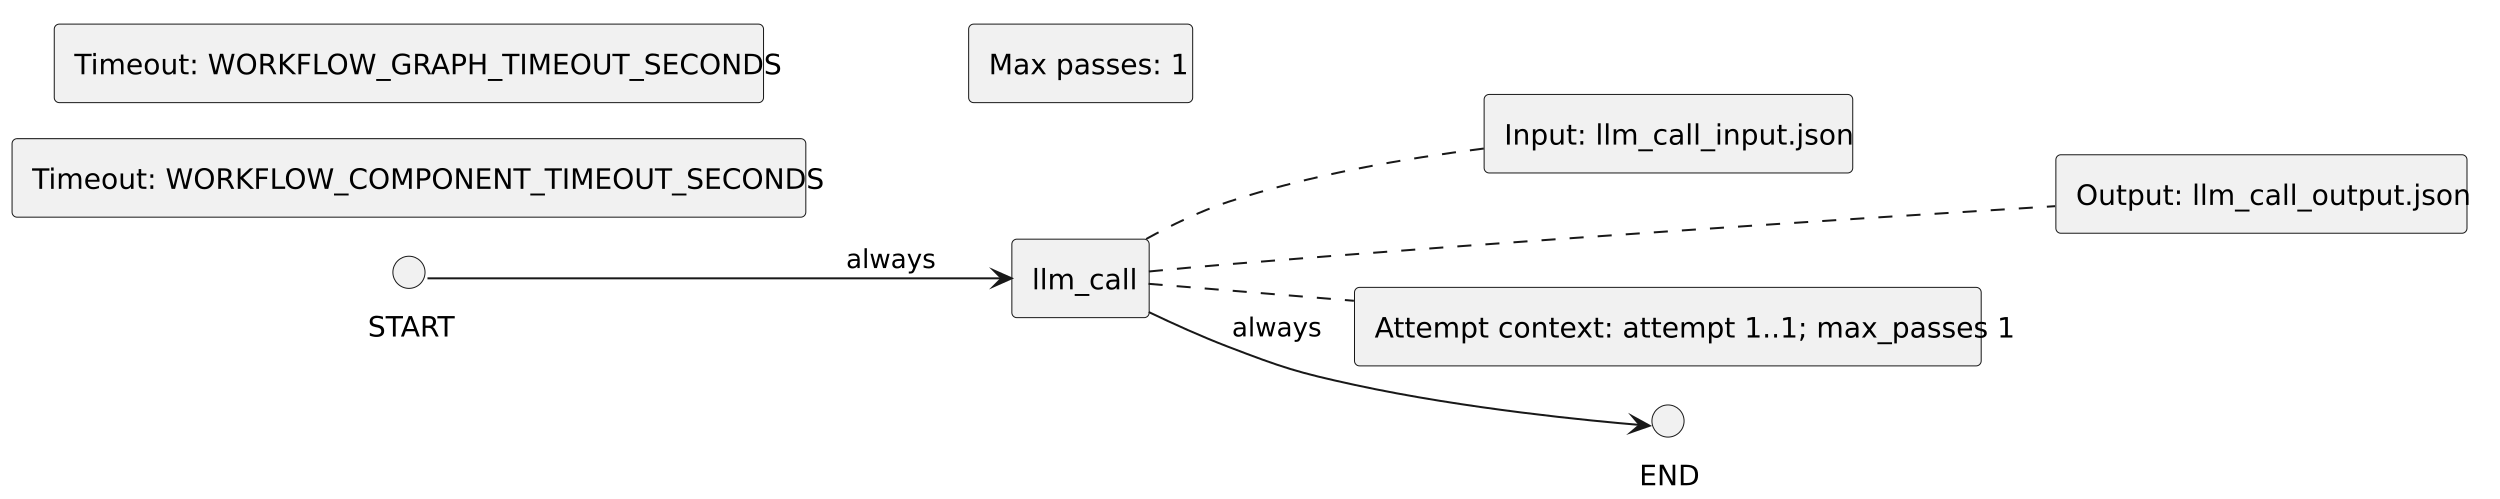
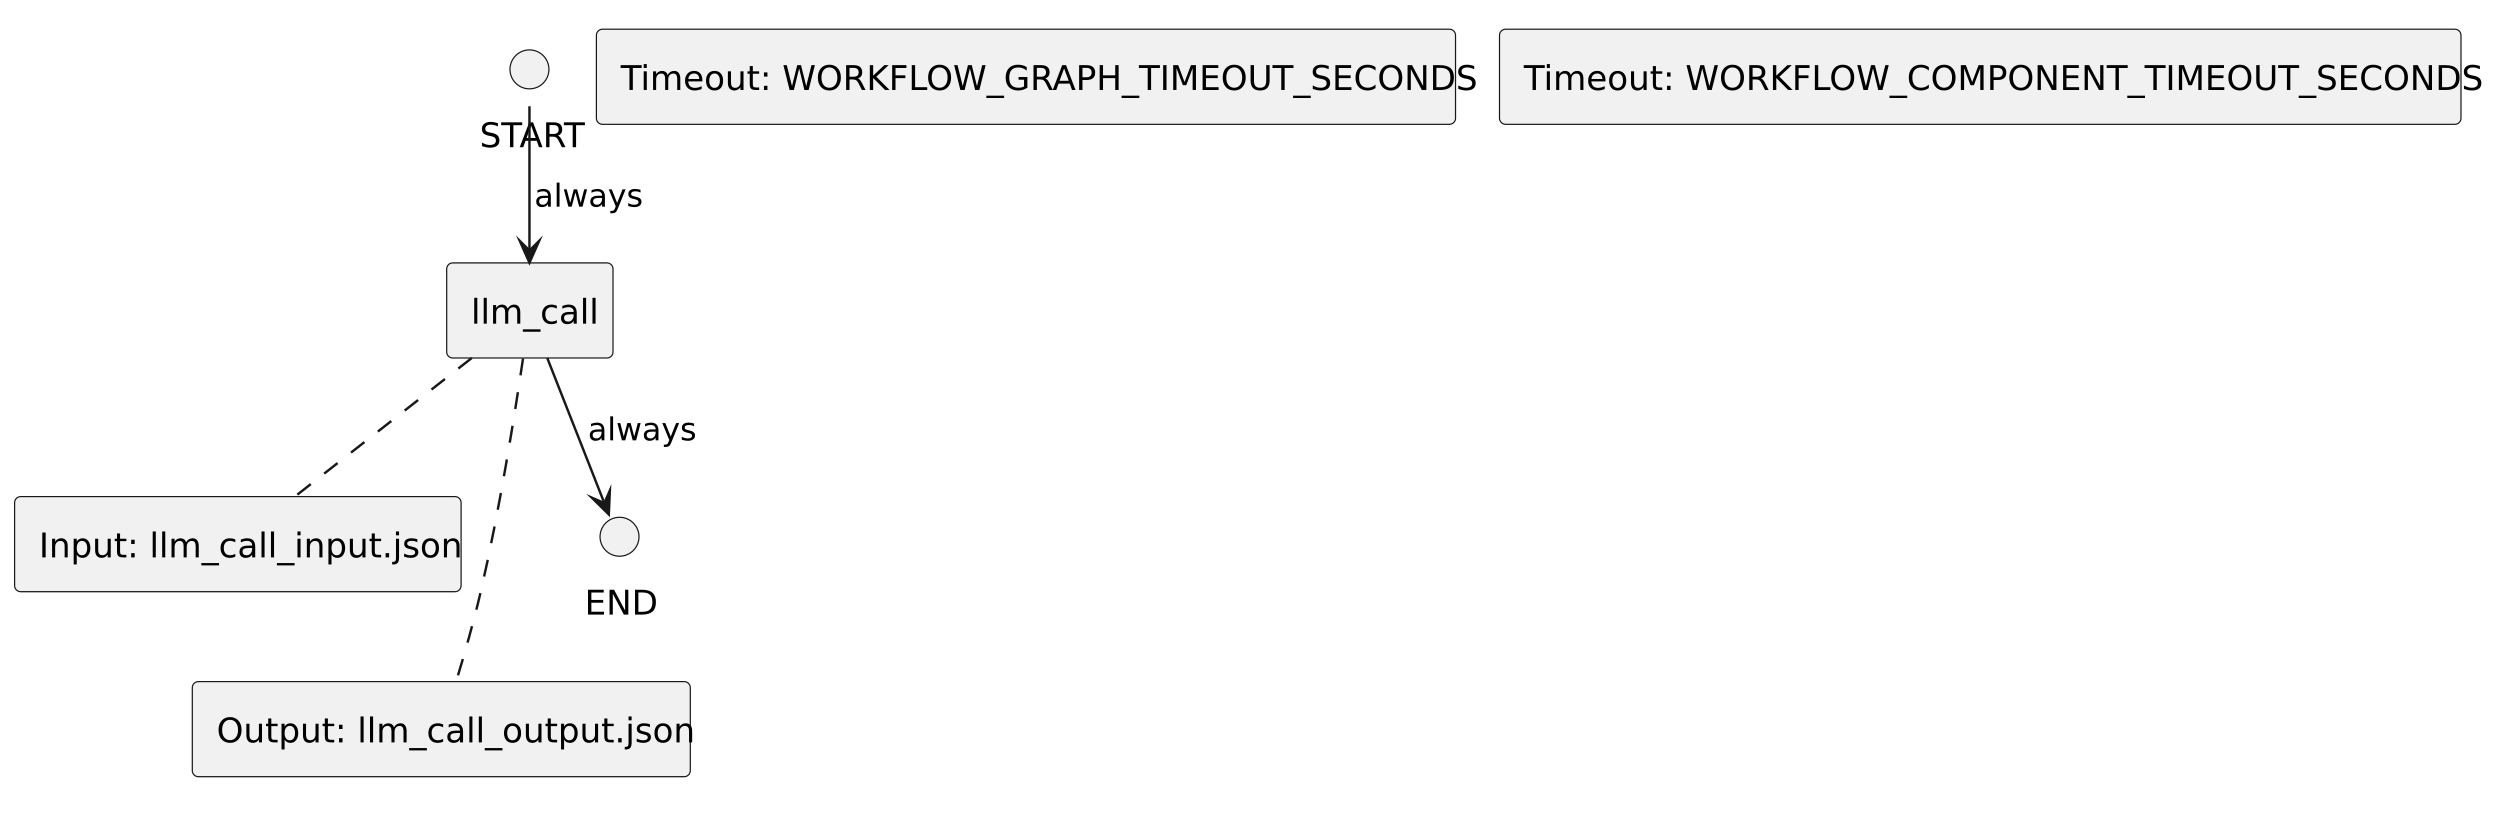
- <svg xmlns="http://www.w3.org/2000/svg" xmlns:xlink="http://www.w3.org/1999/xlink" version="1.1" data-diagram-type="DESCRIPTION" style="width:1244px;height:248px;background:#FFFFFF;" width="1244px" height="248px" viewBox="0 0 1244 248" zoomAndPan="magnify" preserveAspectRatio="none" contentStyleType="text/css">
+ <svg xmlns="http://www.w3.org/2000/svg" xmlns:xlink="http://www.w3.org/1999/xlink" version="1.1" data-diagram-type="DESCRIPTION" style="width:1027px;height:335px;background:#FFFFFF;" width="1027px" height="335px" viewBox="0 0 1027 335" zoomAndPan="magnify" preserveAspectRatio="none" contentStyleType="text/css">
  <defs />
  <g font-family="DejaVu Sans, Liberation Sans, Arial, sans-serif" lengthAdjust="spacing">
    <g class="entity" data-qualified-name="n0" id="ent0001" data-source-line="5">
      <a target="_top" href="//github.com/gorban/api-agent/blob/_____switch_branch_____/workflows/components/agent.md.html#node-llm_call" xlink:href="//github.com/gorban/api-agent/blob/_____switch_branch_____/workflows/components/agent.md.html#node-llm_call" xlink:type="simple" xlink:actuate="onRequest" xlink:show="new" title="//github.com/gorban/api-agent/blob/_____switch_branch_____/workflows/components/agent.md.html#node-llm_call" xlink:title="//github.com/gorban/api-agent/blob/_____switch_branch_____/workflows/components/agent.md.html#node-llm_call">
-         <rect x="503.5" y="119" width="68.328" height="39.068" fill="#F1F1F1" style="stroke:#181818;stroke-width:0.5;" rx="2.5" ry="2.5" />
-         <text x="513.5" y="143.966" fill="#000" font-size="14" textLength="48.328">llm_call</text>
+         <rect x="183.5" y="108" width="68.328" height="39.068" fill="#F1F1F1" style="stroke:#181818;stroke-width:0.5;" rx="2.5" ry="2.5" />
+         <text x="193.5" y="132.966" fill="#000" font-size="14" textLength="48.328">llm_call</text>
      </a>
    </g>
    <g class="entity" data-qualified-name="ref0" id="ent0002" data-source-line="6">
      <a target="_top" href="//github.com/gorban/api-agent/blob/_____switch_branch_____/.private_resources/diagrams/contracts/4949d6a6e97b19df154e3c6a.md.html" xlink:href="//github.com/gorban/api-agent/blob/_____switch_branch_____/.private_resources/diagrams/contracts/4949d6a6e97b19df154e3c6a.md.html" xlink:type="simple" xlink:actuate="onRequest" xlink:show="new" title="//github.com/gorban/api-agent/blob/_____switch_branch_____/.private_resources/diagrams/contracts/4949d6a6e97b19df154e3c6a.md.html" xlink:title="//github.com/gorban/api-agent/blob/_____switch_branch_____/.private_resources/diagrams/contracts/4949d6a6e97b19df154e3c6a.md.html">
-         <rect x="738.5" y="47" width="183.421" height="39.068" fill="#F1F1F1" style="stroke:#181818;stroke-width:0.5;" rx="2.5" ry="2.5" />
-         <text x="748.5" y="71.966" fill="#000" font-size="14" textLength="163.421">Input: llm_call_input.json</text>
+         <rect x="6" y="204" width="183.421" height="39.068" fill="#F1F1F1" style="stroke:#181818;stroke-width:0.5;" rx="2.5" ry="2.5" />
+         <text x="16" y="228.966" fill="#000" font-size="14" textLength="163.421">Input: llm_call_input.json</text>
      </a>
    </g>
    <g class="entity" data-qualified-name="ref1" id="ent0004" data-source-line="8">
      <a target="_top" href="//github.com/gorban/api-agent/blob/_____switch_branch_____/.private_resources/diagrams/contracts/e0789b93c21daaea7f68bc7d.md.html" xlink:href="//github.com/gorban/api-agent/blob/_____switch_branch_____/.private_resources/diagrams/contracts/e0789b93c21daaea7f68bc7d.md.html" xlink:type="simple" xlink:actuate="onRequest" xlink:show="new" title="//github.com/gorban/api-agent/blob/_____switch_branch_____/.private_resources/diagrams/contracts/e0789b93c21daaea7f68bc7d.md.html" xlink:title="//github.com/gorban/api-agent/blob/_____switch_branch_____/.private_resources/diagrams/contracts/e0789b93c21daaea7f68bc7d.md.html">
-         <rect x="1023" y="77" width="204.575" height="39.068" fill="#F1F1F1" style="stroke:#181818;stroke-width:0.5;" rx="2.5" ry="2.5" />
-         <text x="1033" y="101.966" fill="#000" font-size="14" textLength="184.575">Output: llm_call_output.json</text>
+         <rect x="79" y="280" width="204.575" height="39.068" fill="#F1F1F1" style="stroke:#181818;stroke-width:0.5;" rx="2.5" ry="2.5" />
+         <text x="89" y="304.966" fill="#000" font-size="14" textLength="184.575">Output: llm_call_output.json</text>
      </a>
    </g>
-     <g class="entity" data-qualified-name="context2" id="ent0007" data-source-line="11">
-       <rect x="674" y="143" width="311.843" height="39.068" fill="#F1F1F1" style="stroke:#181818;stroke-width:0.5;" rx="2.5" ry="2.5" />
-       <text x="684" y="167.966" fill="#000" font-size="14" textLength="291.843">Attempt context: attempt 1..1; max_passes 1</text>
-     </g>
-     <g class="entity" data-qualified-name="timeout3" id="ent0009" data-source-line="13">
-       <a target="_top" href="//github.com/gorban/api-agent/blob/_____switch_branch_____/.private_resources/diagrams/contracts/acd2e696392732d16fccda23.md.html" xlink:href="//github.com/gorban/api-agent/blob/_____switch_branch_____/.private_resources/diagrams/contracts/acd2e696392732d16fccda23.md.html" xlink:type="simple" xlink:actuate="onRequest" xlink:show="new" title="//github.com/gorban/api-agent/blob/_____switch_branch_____/.private_resources/diagrams/contracts/acd2e696392732d16fccda23.md.html" xlink:title="//github.com/gorban/api-agent/blob/_____switch_branch_____/.private_resources/diagrams/contracts/acd2e696392732d16fccda23.md.html">
-         <rect x="27" y="12" width="352.933" height="39.068" fill="#F1F1F1" style="stroke:#181818;stroke-width:0.5;" rx="2.5" ry="2.5" />
-         <text x="37" y="36.966" fill="#000" font-size="14" textLength="332.933">Timeout: WORKFLOW_GRAPH_TIMEOUT_SECONDS</text>
+     <g class="entity" data-qualified-name="timeout2" id="ent0007" data-source-line="11">
+       <a target="_top" href="//github.com/gorban/api-agent/blob/_____switch_branch_____/.private_resources/diagrams/contracts/0bd18dcfe14936457004d708.md.html" xlink:href="//github.com/gorban/api-agent/blob/_____switch_branch_____/.private_resources/diagrams/contracts/0bd18dcfe14936457004d708.md.html" xlink:type="simple" xlink:actuate="onRequest" xlink:show="new" title="//github.com/gorban/api-agent/blob/_____switch_branch_____/.private_resources/diagrams/contracts/0bd18dcfe14936457004d708.md.html" xlink:title="//github.com/gorban/api-agent/blob/_____switch_branch_____/.private_resources/diagrams/contracts/0bd18dcfe14936457004d708.md.html">
+         <rect x="245" y="12" width="352.933" height="39.068" fill="#F1F1F1" style="stroke:#181818;stroke-width:0.5;" rx="2.5" ry="2.5" />
+         <text x="255" y="36.966" fill="#000" font-size="14" textLength="332.933">Timeout: WORKFLOW_GRAPH_TIMEOUT_SECONDS</text>
      </a>
    </g>
-     <g class="entity" data-qualified-name="timeout4" id="ent0010" data-source-line="14">
-       <a target="_top" href="//github.com/gorban/api-agent/blob/_____switch_branch_____/.private_resources/diagrams/contracts/5141abc3c6d33b309eecd2ee.md.html" xlink:href="//github.com/gorban/api-agent/blob/_____switch_branch_____/.private_resources/diagrams/contracts/5141abc3c6d33b309eecd2ee.md.html" xlink:type="simple" xlink:actuate="onRequest" xlink:show="new" title="//github.com/gorban/api-agent/blob/_____switch_branch_____/.private_resources/diagrams/contracts/5141abc3c6d33b309eecd2ee.md.html" xlink:title="//github.com/gorban/api-agent/blob/_____switch_branch_____/.private_resources/diagrams/contracts/5141abc3c6d33b309eecd2ee.md.html">
-         <rect x="6" y="69" width="394.974" height="39.068" fill="#F1F1F1" style="stroke:#181818;stroke-width:0.5;" rx="2.5" ry="2.5" />
-         <text x="16" y="93.966" fill="#000" font-size="14" textLength="374.974">Timeout: WORKFLOW_COMPONENT_TIMEOUT_SECONDS</text>
+     <g class="entity" data-qualified-name="timeout3" id="ent0008" data-source-line="12">
+       <a target="_top" href="//github.com/gorban/api-agent/blob/_____switch_branch_____/.private_resources/diagrams/contracts/d00973395859b12e8388b9f3.md.html" xlink:href="//github.com/gorban/api-agent/blob/_____switch_branch_____/.private_resources/diagrams/contracts/d00973395859b12e8388b9f3.md.html" xlink:type="simple" xlink:actuate="onRequest" xlink:show="new" title="//github.com/gorban/api-agent/blob/_____switch_branch_____/.private_resources/diagrams/contracts/d00973395859b12e8388b9f3.md.html" xlink:title="//github.com/gorban/api-agent/blob/_____switch_branch_____/.private_resources/diagrams/contracts/d00973395859b12e8388b9f3.md.html">
+         <rect x="616" y="12" width="394.974" height="39.068" fill="#F1F1F1" style="stroke:#181818;stroke-width:0.5;" rx="2.5" ry="2.5" />
+         <text x="626" y="36.966" fill="#000" font-size="14" textLength="374.974">Timeout: WORKFLOW_COMPONENT_TIMEOUT_SECONDS</text>
      </a>
    </g>
-     <g class="entity" data-qualified-name="budget5" id="ent0011" data-source-line="15">
-       <a target="_top" href="//github.com/gorban/api-agent/blob/_____switch_branch_____/workflows/components/agent.md.html#components" xlink:href="//github.com/gorban/api-agent/blob/_____switch_branch_____/workflows/components/agent.md.html#components" xlink:type="simple" xlink:actuate="onRequest" xlink:show="new" title="//github.com/gorban/api-agent/blob/_____switch_branch_____/workflows/components/agent.md.html#components" xlink:title="//github.com/gorban/api-agent/blob/_____switch_branch_____/workflows/components/agent.md.html#components">
-         <rect x="482" y="12" width="111.476" height="39.068" fill="#F1F1F1" style="stroke:#181818;stroke-width:0.5;" rx="2.5" ry="2.5" />
-         <text x="492" y="36.966" fill="#000" font-size="14" textLength="91.476">Max passes: 1</text>
-       </a>
+     <g class="entity" data-qualified-name="start" id="ent0009" data-source-line="13">
+       <ellipse cx="217.5" cy="28.5" rx="8" ry="8" fill="#F1F1F1" style="stroke:#181818;stroke-width:0.5;" />
+       <text x="197.046" y="60.466" fill="#000" font-size="14" textLength="40.908">START</text>
    </g>
-     <g class="entity" data-qualified-name="start" id="ent0012" data-source-line="16">
-       <ellipse cx="203.5" cy="135.5" rx="8" ry="8" fill="#F1F1F1" style="stroke:#181818;stroke-width:0.5;" />
-       <text x="183.046" y="167.466" fill="#000" font-size="14" textLength="40.908">START</text>
-     </g>
-     <g class="entity" data-qualified-name="end" id="ent0014" data-source-line="18">
-       <ellipse cx="830" cy="209.5" rx="8" ry="8" fill="#F1F1F1" style="stroke:#181818;stroke-width:0.5;" />
-       <text x="815.678" y="241.466" fill="#000" font-size="14" textLength="28.644">END</text>
+     <g class="entity" data-qualified-name="end" id="ent0011" data-source-line="15">
+       <ellipse cx="254.5" cy="220.5" rx="8" ry="8" fill="#F1F1F1" style="stroke:#181818;stroke-width:0.5;" />
+       <text x="240.178" y="252.466" fill="#000" font-size="14" textLength="28.644">END</text>
    </g>
    <g class="link" data-entity-1="ent0001" data-entity-2="ent0002" id="lnk3" data-link-type="association">
-       <path d="M570.34,118.92 C582.649,112.134 597.1,105.087 611,100.5 C651.74,87.056 698.559,78.868 738.34,73.909" style="stroke:#181818;stroke-width:1;stroke-dasharray:7,7;" fill="none" />
+       <path d="M193.792,147.071 C172.754,163.551 142.182,187.499 121.159,203.967" style="stroke:#181818;stroke-width:1;stroke-dasharray:7,7;" fill="none" />
    </g>
    <g class="link" data-entity-1="ent0001" data-entity-2="ent0004" id="lnk5" data-link-type="association">
-       <path d="M571.687,135.097 C584.025,133.885 598.145,132.558 611,131.5 C753.71,119.749 918.967,108.995 1022.623,102.595" style="stroke:#181818;stroke-width:1;stroke-dasharray:7,7;" fill="none" />
+       <path d="M214.857,147.267 C211.502,170.049 205.214,209.573 197.5,243 C194.636,255.409 190.676,269.165 187.412,279.878" style="stroke:#181818;stroke-width:1;stroke-dasharray:7,7;" fill="none" />
    </g>
-     <g class="link" data-entity-1="ent0001" data-entity-2="ent0007" id="lnk8" data-link-type="association">
-       <path d="M571.541,141.23 C597.268,143.355 635.003,146.473 673.695,149.669" style="stroke:#181818;stroke-width:1;stroke-dasharray:7,7;" fill="none" />
+     <g class="link" data-entity-1="ent0009" data-entity-2="ent0001" id="lnk10" data-link-type="dependency">
+       <polygon points="217.5,107.92,221.5,98.92,217.5,102.92,213.5,98.92,217.5,107.92" fill="#181818" style="stroke:#181818;stroke-width:1;stroke-linejoin:miter;stroke-miterlimit:10;" />
+       <path d="M217.5,43.652 C217.5,59.506 217.5,83.759 217.5,102.92" style="stroke:#181818;stroke-width:1;" fill="none" />
+       <text x="219.5" y="84.897" fill="#000" font-size="13" textLength="41.015">always</text>
    </g>
-     <g class="link" data-entity-1="ent0012" data-entity-2="ent0001" id="lnk13" data-link-type="dependency">
-       <polygon points="503.367,138.5,494.367,134.5,498.367,138.5,494.367,142.5,503.367,138.5" fill="#181818" style="stroke:#181818;stroke-width:1;stroke-linejoin:miter;stroke-miterlimit:10;" />
-       <path d="M212.707,138.5 C252.798,138.5 424.125,138.5 498.367,138.5" style="stroke:#181818;stroke-width:1;" fill="none" />
-       <text x="421" y="133.397" fill="#000" font-size="13" textLength="41.015">always</text>
-     </g>
-     <g class="link" data-entity-1="ent0001" data-entity-2="ent0014" id="lnk15" data-link-type="dependency">
-       <polygon points="820.853,211.854,812.217,207.119,815.871,211.438,811.552,215.091,820.853,211.854" fill="#181818" style="stroke:#181818;stroke-width:1;stroke-linejoin:miter;stroke-miterlimit:10;" />
-       <path d="M571.629,155.277 C583.836,161.127 597.887,167.479 611,172.5 C638.312,182.959 645.42,185.295 674,191.5 C729.463,203.541 792.693,209.502 815.871,211.438" style="stroke:#181818;stroke-width:1;" fill="none" />
-       <text x="613" y="167.397" fill="#000" font-size="13" textLength="41.015">always</text>
+     <g class="link" data-entity-1="ent0001" data-entity-2="ent0011" id="lnk12" data-link-type="dependency">
+       <polygon points="250.104,211.332,250.53,201.492,248.273,206.679,243.086,204.422,250.104,211.332" fill="#181818" style="stroke:#181818;stroke-width:1;stroke-linejoin:miter;stroke-miterlimit:10;" />
+       <path d="M224.81,147.071 C232.35,166.226 242.03,190.819 248.273,206.679" style="stroke:#181818;stroke-width:1;" fill="none" />
+       <text x="241.5" y="180.897" fill="#000" font-size="13" textLength="41.015">always</text>
    </g>
  </g>
</svg>
